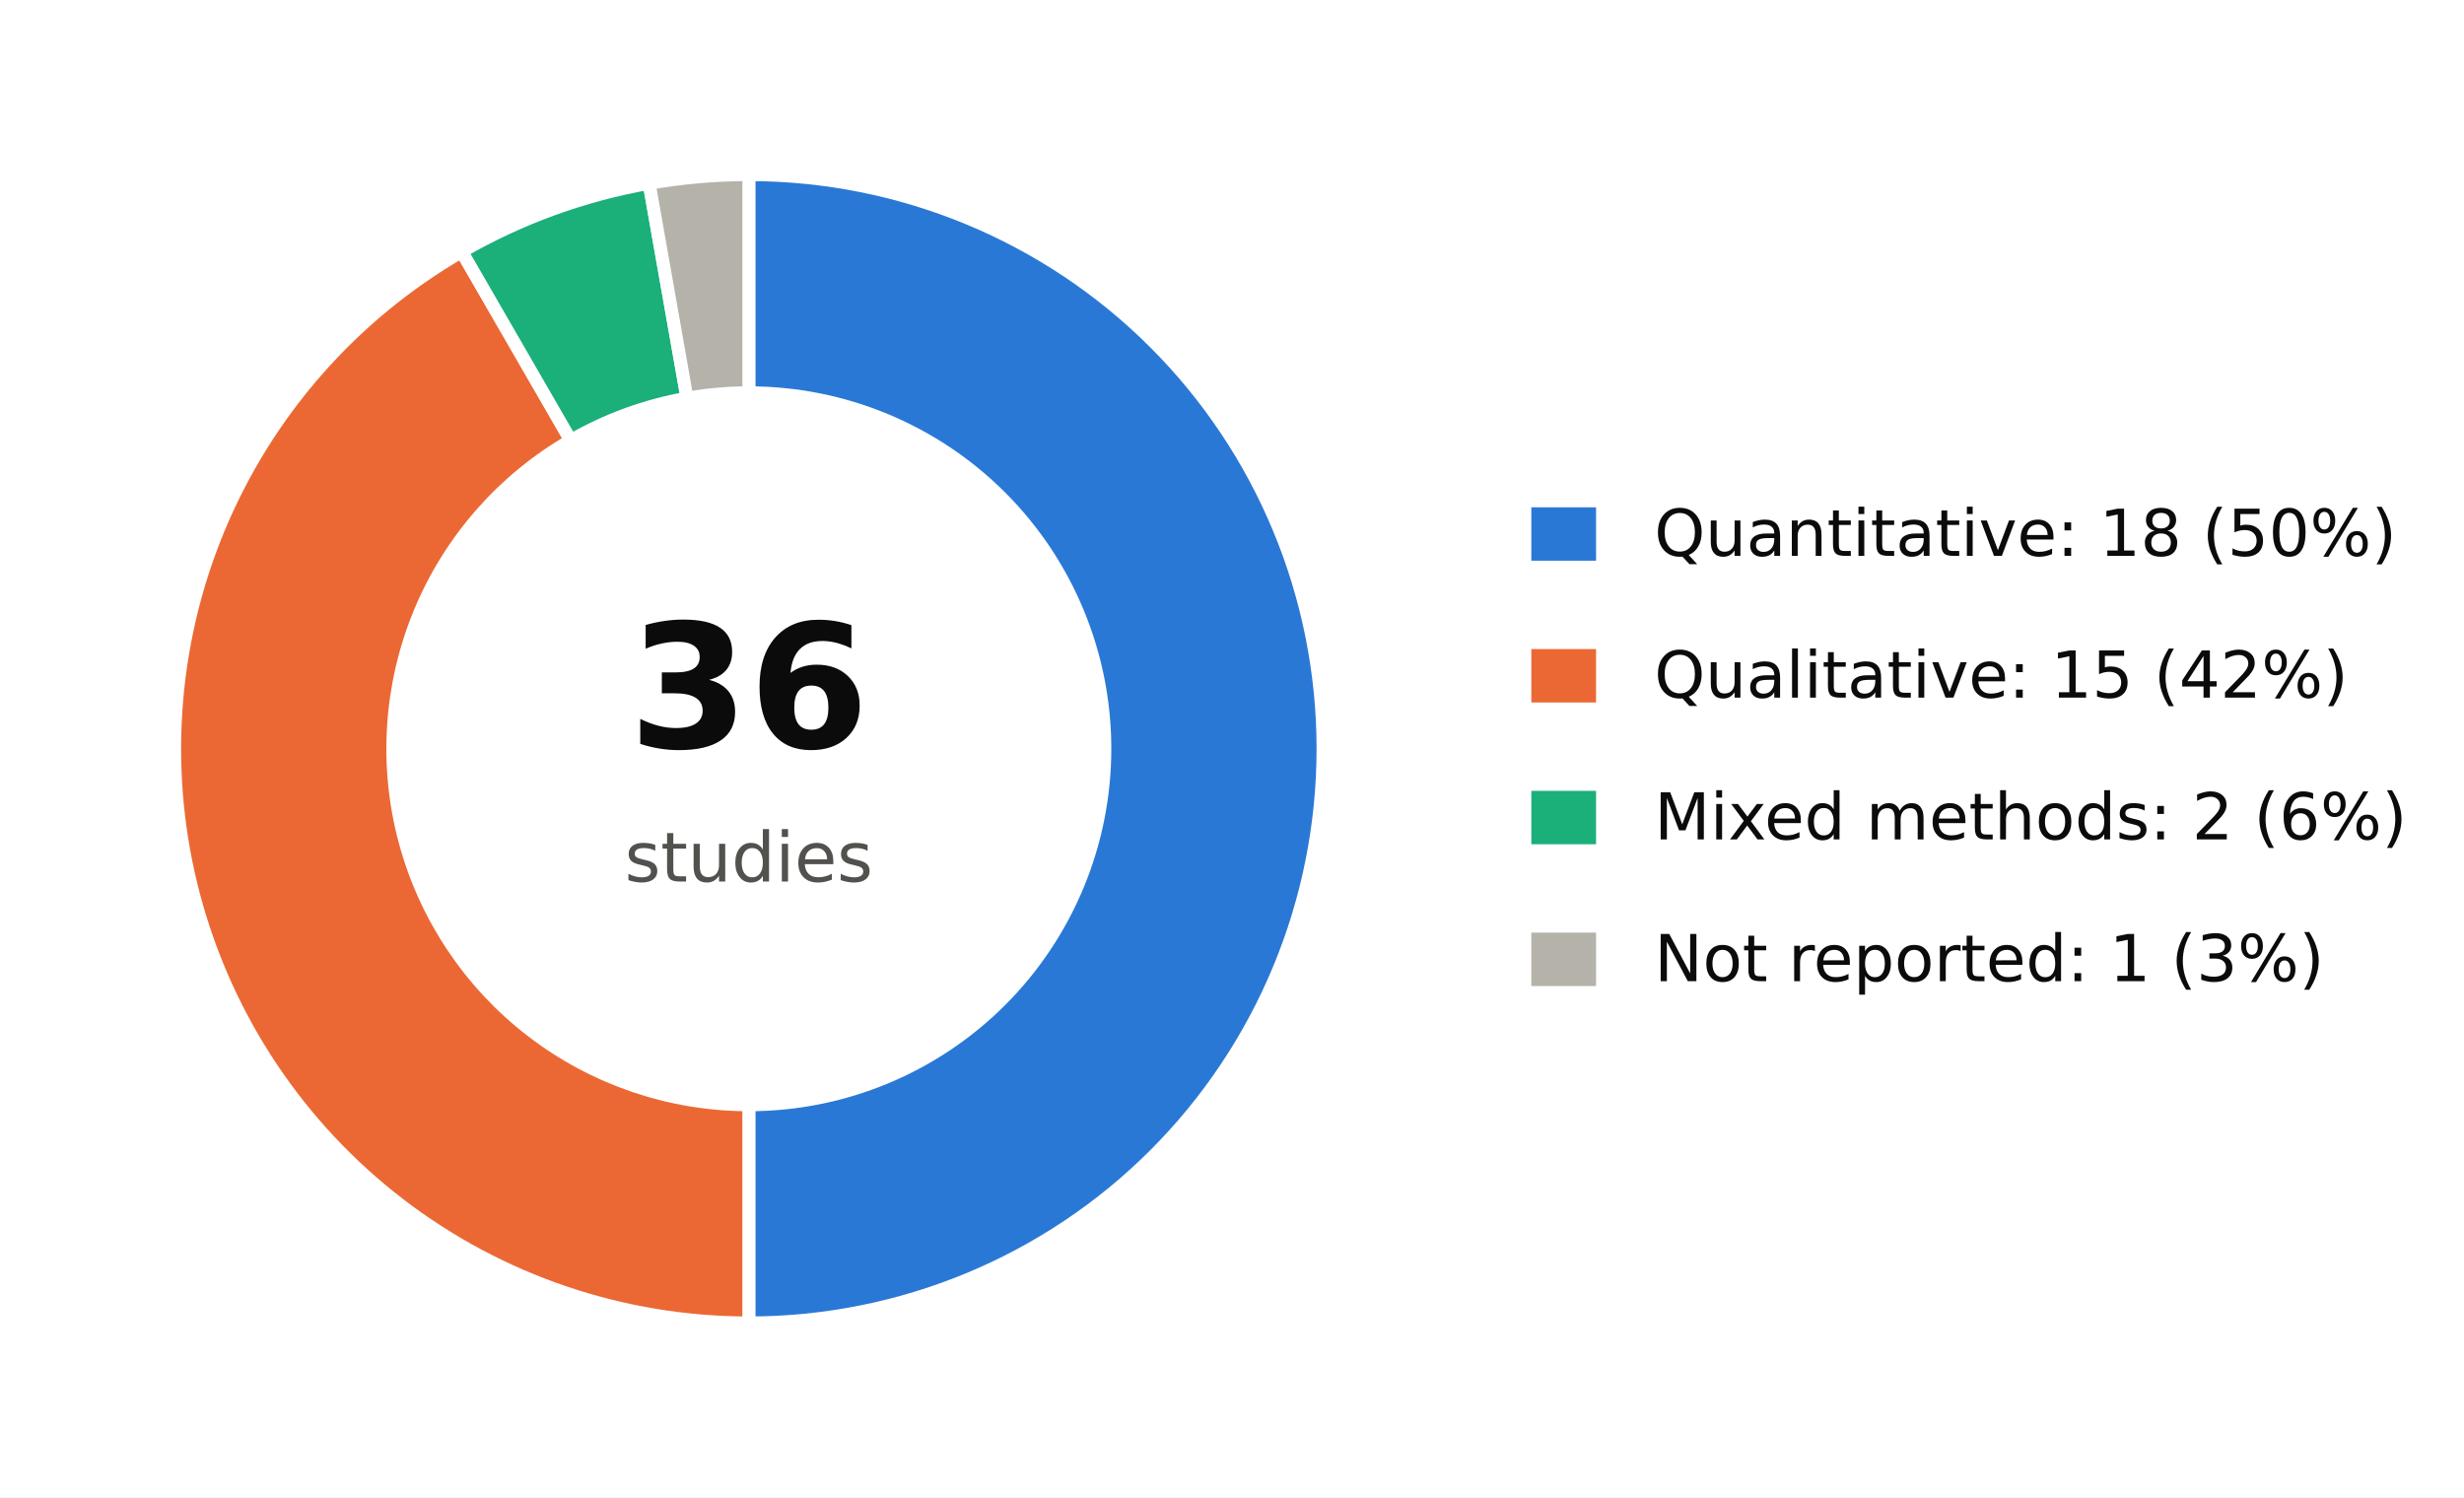
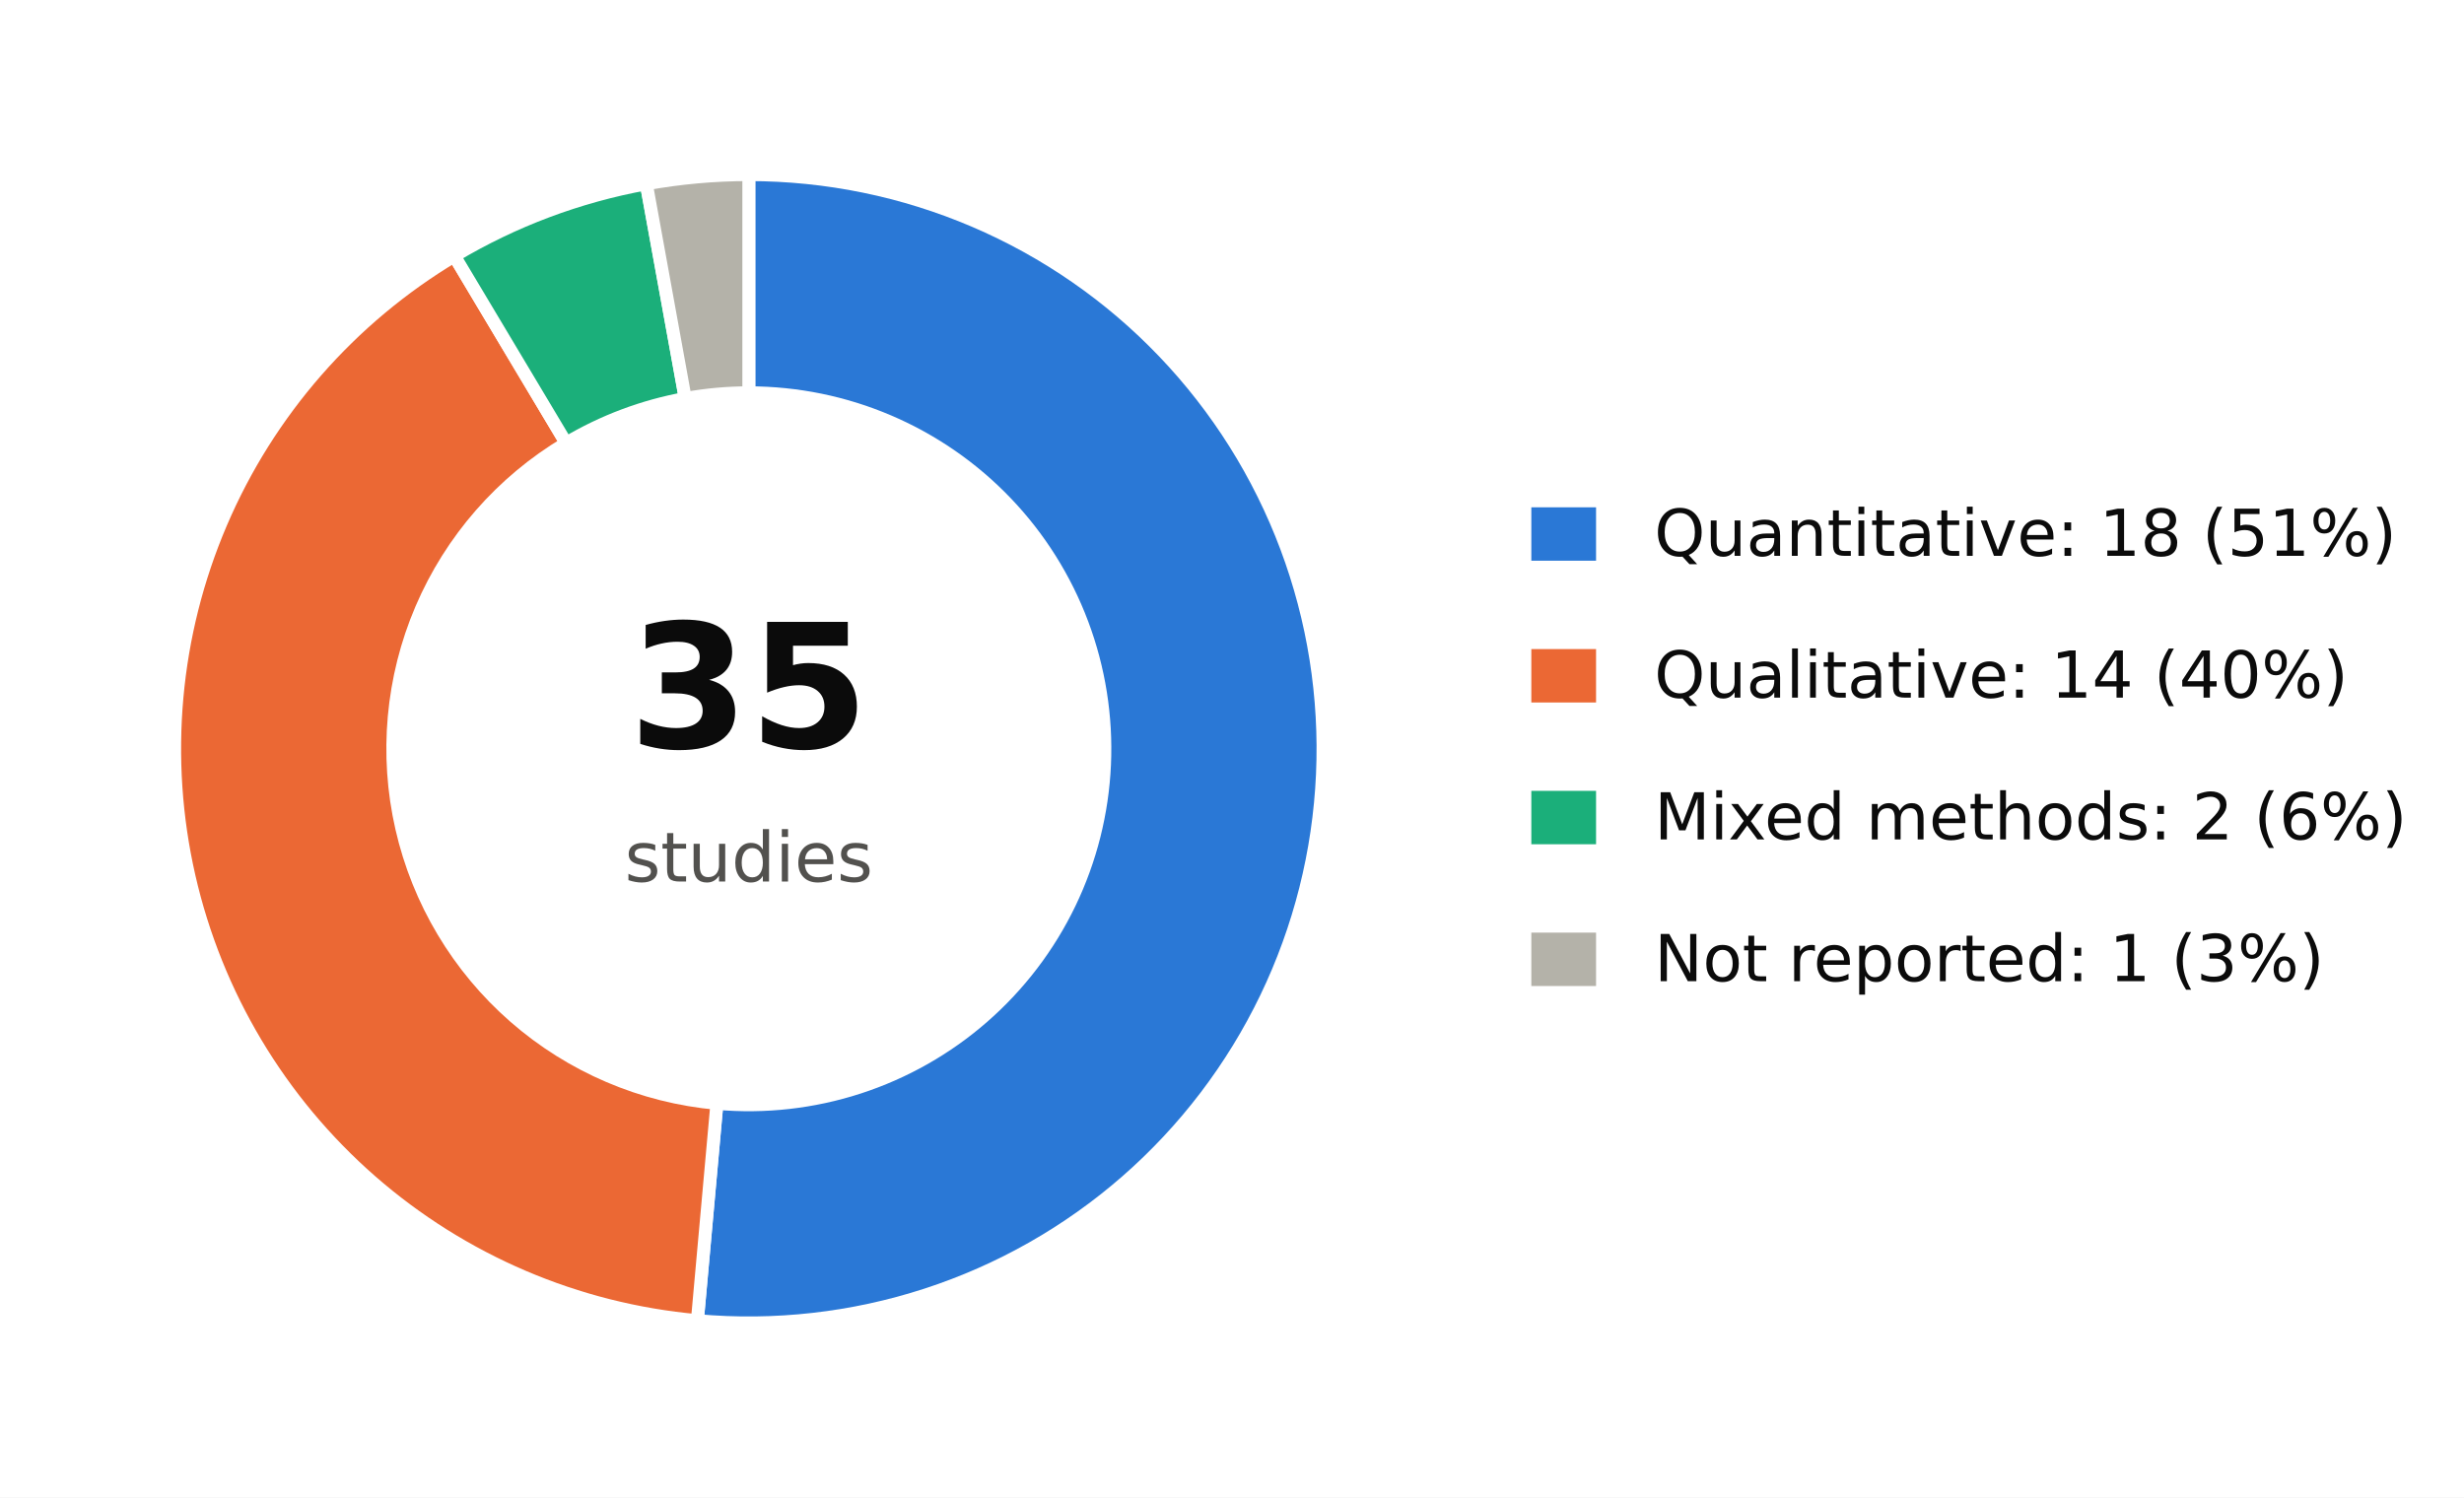
<svg xmlns="http://www.w3.org/2000/svg" xmlns:xlink="http://www.w3.org/1999/xlink" width="570.96pt" height="347.04pt" viewBox="0 0 570.96 347.04" version="1.1">
  <defs>
    <style type="text/css">*{stroke-linejoin: round; stroke-linecap: butt}</style>
  </defs>
  <g id="figure_1">
    <g id="patch_1">
      <path d="M 0 347.04  L 570.96 347.04  L 570.96 -0  L 0 -0  z " style="fill: #ffffff" />
    </g>
    <g id="axes_1">
      <g id="patch_2">
-         <path d="M 173.52 306.576  C 208.795 306.576 242.662 292.548 267.605 267.605  C 292.548 242.662 306.576 208.795 306.576 173.52  C 306.576 138.245 292.548 104.378 267.605 79.435  C 242.662 54.492 208.795 40.464 173.52 40.464  L 173.52 91.025  C 195.391 91.025 216.388 99.723 231.853 115.187  C 247.317 130.652 256.015 151.649 256.015 173.52  C 256.015 195.391 247.317 216.388 231.853 231.853  C 216.388 247.317 195.391 256.015 173.52 256.015  z " style="fill: #2a78d6; stroke: #ffffff; stroke-width: 3; stroke-linejoin: miter" />
+         <path d="M 161.593 306.04  C 179.496 307.652 197.541 305.618 214.637 300.064  C 231.732 294.509 247.526 285.547 261.063 273.721  C 274.599 261.894 285.6 247.446 293.399 231.251  C 301.198 215.056 305.636 197.447 306.442 179.49  C 307.248 161.532 304.408 143.597 298.092 126.767  C 291.776 109.938 282.114 94.562 269.692 81.57  C 257.27 68.578 242.343 58.236 225.814 51.171  C 209.286 44.107 191.495 40.464 173.52 40.464  L 173.52 91.025  C 184.665 91.025 195.695 93.284 205.942 97.664  C 216.19 102.044 225.445 108.456 233.147 116.511  C 240.848 124.566 246.838 134.099 250.754 144.533  C 254.67 154.967 256.432 166.088 255.932 177.221  C 255.432 188.355 252.681 199.272 247.845 209.313  C 243.01 219.354 236.189 228.312 227.796 235.644  C 219.404 242.977 209.611 248.533 199.012 251.977  C 188.413 255.421 177.225 256.682 166.125 255.683  z " style="fill: #2a78d6; stroke: #ffffff; stroke-width: 3; stroke-linejoin: miter" />
      </g>
      <g id="patch_3">
-         <path d="M 106.992 58.29  C 81.631 72.933 61.799 95.546 50.592 122.602  C 39.385 149.657 37.418 179.67 44.998 207.957  C 52.577 236.244 69.287 261.253 92.521 279.08  C 115.754 296.908 144.235 306.576 173.52 306.576  L 173.52 256.015  C 155.363 256.015 137.705 250.02 123.3 238.967  C 108.896 227.914 98.535 212.409 93.836 194.871  C 89.137 177.333 90.357 158.725 97.305 141.951  C 104.253 125.176 116.549 111.156 132.273 102.077  z " style="fill: #eb6834; stroke: #ffffff; stroke-width: 3; stroke-linejoin: miter" />
+         <path d="M 105.276 59.298  C 81.158 73.708 62.213 95.392 51.171 121.226  C 40.13 147.059 37.548 175.738 43.8 203.128  C 50.052 230.518 64.82 255.236 85.977 273.721  C 107.134 292.205 133.612 303.522 161.593 306.04  L 166.125 255.683  C 148.777 254.121 132.361 247.105 119.244 235.644  C 106.126 224.184 96.97 208.859 93.094 191.877  C 89.218 174.895 90.818 157.114 97.664 141.098  C 104.51 125.081 116.256 111.636 131.209 102.703  z " style="fill: #eb6834; stroke: #ffffff; stroke-width: 3; stroke-linejoin: miter" />
      </g>
      <g id="patch_4">
-         <path d="M 150.415 42.485  C 142.787 43.83 135.291 45.839 128.012 48.488  C 120.734 51.137 113.7 54.417 106.992 58.29  L 132.273 102.077  C 136.432 99.676 140.792 97.643 145.305 96  C 149.818 94.358 154.466 93.112 159.195 92.279  z " style="fill: #1baf7a; stroke: #ffffff; stroke-width: 3; stroke-linejoin: miter" />
+         <path d="M 149.762 42.602  C 141.923 44.025 134.227 46.149 126.767 48.948  C 119.308 51.748 112.115 55.212 105.276 59.298  L 131.209 102.703  C 135.449 100.169 139.909 98.021 144.533 96.286  C 149.158 94.55 153.93 93.233 158.79 92.351  z " style="fill: #1baf7a; stroke: #ffffff; stroke-width: 3; stroke-linejoin: miter" />
      </g>
      <g id="patch_5">
-         <path d="M 173.52 40.464  C 169.649 40.464 165.78 40.633 161.923 40.97  C 158.067 41.308 154.227 41.813 150.415 42.485  L 159.195 92.279  C 161.559 91.862 163.939 91.548 166.33 91.339  C 168.721 91.13 171.12 91.025 173.52 91.025  z " style="fill: #b4b2a9; stroke: #ffffff; stroke-width: 3; stroke-linejoin: miter" />
+         <path d="M 173.52 40.464  C 169.538 40.464 165.559 40.643 161.593 41  C 157.627 41.357 153.68 41.891 149.762 42.602  L 158.79 92.351  C 161.219 91.91 163.667 91.579 166.125 91.357  C 168.584 91.136 171.051 91.025 173.52 91.025  z " style="fill: #b4b2a9; stroke: #ffffff; stroke-width: 3; stroke-linejoin: miter" />
      </g>
      <g id="matplotlib.axis_1" />
      <g id="matplotlib.axis_2" />
      <g id="text_1">
        <g style="fill: #0b0b0b" transform="translate(145.6887 173.2661) scale(0.4 -0.4)">
          <defs>
            <path id="DejaVuSans-Bold-16" d="M 2981 2516  Q 3453 2394 3698 2092  Q 3944 1791 3944 1325  Q 3944 631 3412 270  Q 2881 -91 1863 -91  Q 1503 -91 1142 -33  Q 781 25 428 141  L 428 1069  Q 766 900 1098 814  Q 1431 728 1753 728  Q 2231 728 2486 893  Q 2741 1059 2741 1369  Q 2741 1688 2480 1852  Q 2219 2016 1709 2016  L 1228 2016  L 1228 2791  L 1734 2791  Q 2188 2791 2409 2933  Q 2631 3075 2631 3366  Q 2631 3634 2415 3781  Q 2200 3928 1806 3928  Q 1516 3928 1219 3862  Q 922 3797 628 3669  L 628 4550  Q 984 4650 1334 4700  Q 1684 4750 2022 4750  Q 2931 4750 3382 4451  Q 3834 4153 3834 3553  Q 3834 3144 3618 2883  Q 3403 2622 2981 2516  z " transform="scale(0.015625)" />
-             <path id="DejaVuSans-Bold-19" d="M 2316 2303  Q 2000 2303 1842 2098  Q 1684 1894 1684 1484  Q 1684 1075 1842 870  Q 2000 666 2316 666  Q 2634 666 2792 870  Q 2950 1075 2950 1484  Q 2950 1894 2792 2098  Q 2634 2303 2316 2303  z M 3803 4544  L 3803 3681  Q 3506 3822 3243 3889  Q 2981 3956 2731 3956  Q 2194 3956 1894 3657  Q 1594 3359 1544 2772  Q 1750 2925 1990 3001  Q 2231 3078 2516 3078  Q 3231 3078 3670 2659  Q 4109 2241 4109 1563  Q 4109 813 3618 361  Q 3128 -91 2303 -91  Q 1394 -91 895 523  Q 397 1138 397 2266  Q 397 3422 980 4083  Q 1563 4744 2578 4744  Q 2900 4744 3203 4694  Q 3506 4644 3803 4544  z " transform="scale(0.015625)" />
+             <path id="DejaVuSans-Bold-18" d="M 678 4666  L 3669 4666  L 3669 3781  L 1638 3781  L 1638 3059  Q 1775 3097 1914 3117  Q 2053 3138 2203 3138  Q 3056 3138 3531 2711  Q 4006 2284 4006 1522  Q 4006 766 3489 337  Q 2972 -91 2053 -91  Q 1656 -91 1267 -14  Q 878 63 494 219  L 494 1166  Q 875 947 1217 837  Q 1559 728 1863 728  Q 2300 728 2551 942  Q 2803 1156 2803 1522  Q 2803 1891 2551 2103  Q 2300 2316 1863 2316  Q 1603 2316 1309 2248  Q 1016 2181 678 2041  L 678 4666  z " transform="scale(0.015625)" />
          </defs>
          <use xlink:href="#DejaVuSans-Bold-16" />
-           <use xlink:href="#DejaVuSans-Bold-19" transform="translate(69.57812 0)" />
+           <use xlink:href="#DejaVuSans-Bold-18" transform="translate(69.57812 0)" />
        </g>
      </g>
      <g id="text_2">
        <g style="fill: #52514e" transform="translate(144.755 204.2881) scale(0.16 -0.16)">
          <defs>
            <path id="DejaVuSans-56" d="M 2834 3397  L 2834 2853  Q 2591 2978 2328 3040  Q 2066 3103 1784 3103  Q 1356 3103 1142 2972  Q 928 2841 928 2578  Q 928 2378 1081 2264  Q 1234 2150 1697 2047  L 1894 2003  Q 2506 1872 2764 1633  Q 3022 1394 3022 966  Q 3022 478 2636 193  Q 2250 -91 1575 -91  Q 1294 -91 989 -36  Q 684 19 347 128  L 347 722  Q 666 556 975 473  Q 1284 391 1588 391  Q 1994 391 2212 530  Q 2431 669 2431 922  Q 2431 1156 2273 1281  Q 2116 1406 1581 1522  L 1381 1569  Q 847 1681 609 1914  Q 372 2147 372 2553  Q 372 3047 722 3315  Q 1072 3584 1716 3584  Q 2034 3584 2315 3537  Q 2597 3491 2834 3397  z " transform="scale(0.015625)" />
            <path id="DejaVuSans-57" d="M 1172 4494  L 1172 3500  L 2356 3500  L 2356 3053  L 1172 3053  L 1172 1153  Q 1172 725 1289 603  Q 1406 481 1766 481  L 2356 481  L 2356 0  L 1766 0  Q 1100 0 847 248  Q 594 497 594 1153  L 594 3053  L 172 3053  L 172 3500  L 594 3500  L 594 4494  L 1172 4494  z " transform="scale(0.015625)" />
            <path id="DejaVuSans-58" d="M 544 1381  L 544 3500  L 1119 3500  L 1119 1403  Q 1119 906 1312 657  Q 1506 409 1894 409  Q 2359 409 2629 706  Q 2900 1003 2900 1516  L 2900 3500  L 3475 3500  L 3475 0  L 2900 0  L 2900 538  Q 2691 219 2414 64  Q 2138 -91 1772 -91  Q 1169 -91 856 284  Q 544 659 544 1381  z M 1991 3584  L 1991 3584  z " transform="scale(0.015625)" />
            <path id="DejaVuSans-47" d="M 2906 2969  L 2906 4863  L 3481 4863  L 3481 0  L 2906 0  L 2906 525  Q 2725 213 2448 61  Q 2172 -91 1784 -91  Q 1150 -91 751 415  Q 353 922 353 1747  Q 353 2572 751 3078  Q 1150 3584 1784 3584  Q 2172 3584 2448 3432  Q 2725 3281 2906 2969  z M 947 1747  Q 947 1113 1208 752  Q 1469 391 1925 391  Q 2381 391 2643 752  Q 2906 1113 2906 1747  Q 2906 2381 2643 2742  Q 2381 3103 1925 3103  Q 1469 3103 1208 2742  Q 947 2381 947 1747  z " transform="scale(0.015625)" />
            <path id="DejaVuSans-4c" d="M 603 3500  L 1178 3500  L 1178 0  L 603 0  L 603 3500  z M 603 4863  L 1178 4863  L 1178 4134  L 603 4134  L 603 4863  z " transform="scale(0.015625)" />
            <path id="DejaVuSans-48" d="M 3597 1894  L 3597 1613  L 953 1613  Q 991 1019 1311 708  Q 1631 397 2203 397  Q 2534 397 2845 478  Q 3156 559 3463 722  L 3463 178  Q 3153 47 2828 -22  Q 2503 -91 2169 -91  Q 1331 -91 842 396  Q 353 884 353 1716  Q 353 2575 817 3079  Q 1281 3584 2069 3584  Q 2775 3584 3186 3129  Q 3597 2675 3597 1894  z M 3022 2063  Q 3016 2534 2758 2815  Q 2500 3097 2075 3097  Q 1594 3097 1305 2825  Q 1016 2553 972 2059  L 3022 2063  z " transform="scale(0.015625)" />
          </defs>
          <use xlink:href="#DejaVuSans-56" />
          <use xlink:href="#DejaVuSans-57" transform="translate(52.09375 0)" />
          <use xlink:href="#DejaVuSans-58" transform="translate(91.29688 0)" />
          <use xlink:href="#DejaVuSans-47" transform="translate(154.6719 0)" />
          <use xlink:href="#DejaVuSans-4c" transform="translate(218.1562 0)" />
          <use xlink:href="#DejaVuSans-48" transform="translate(245.9375 0)" />
          <use xlink:href="#DejaVuSans-56" transform="translate(307.4688 0)" />
        </g>
      </g>
      <g id="legend_1">
        <g id="patch_6">
          <path d="M 353.34 131.438  L 371.34 131.438  L 371.34 116.063  L 353.34 116.063  z " style="fill: #2a78d6; stroke: #ffffff; stroke-width: 3; stroke-linejoin: miter" />
        </g>
        <g id="text_3">
          <g style="fill: #0b0b0b" transform="translate(383.34 128.813) scale(0.15 -0.15)">
            <defs>
              <path id="DejaVuSans-34" d="M 2522 4238  Q 1834 4238 1429 3725  Q 1025 3213 1025 2328  Q 1025 1447 1429 934  Q 1834 422 2522 422  Q 3209 422 3611 934  Q 4013 1447 4013 2328  Q 4013 3213 3611 3725  Q 3209 4238 2522 4238  z M 3406 84  L 4238 -825  L 3475 -825  L 2784 -78  Q 2681 -84 2626 -87  Q 2572 -91 2522 -91  Q 1538 -91 948 567  Q 359 1225 359 2328  Q 359 3434 948 4092  Q 1538 4750 2522 4750  Q 3503 4750 4090 4092  Q 4678 3434 4678 2328  Q 4678 1516 4351 937  Q 4025 359 3406 84  z " transform="scale(0.015625)" />
              <path id="DejaVuSans-44" d="M 2194 1759  Q 1497 1759 1228 1600  Q 959 1441 959 1056  Q 959 750 1161 570  Q 1363 391 1709 391  Q 2188 391 2477 730  Q 2766 1069 2766 1631  L 2766 1759  L 2194 1759  z M 3341 1997  L 3341 0  L 2766 0  L 2766 531  Q 2569 213 2275 61  Q 1981 -91 1556 -91  Q 1019 -91 701 211  Q 384 513 384 1019  Q 384 1609 779 1909  Q 1175 2209 1959 2209  L 2766 2209  L 2766 2266  Q 2766 2663 2505 2880  Q 2244 3097 1772 3097  Q 1472 3097 1187 3025  Q 903 2953 641 2809  L 641 3341  Q 956 3463 1253 3523  Q 1550 3584 1831 3584  Q 2591 3584 2966 3190  Q 3341 2797 3341 1997  z " transform="scale(0.015625)" />
              <path id="DejaVuSans-51" d="M 3513 2113  L 3513 0  L 2938 0  L 2938 2094  Q 2938 2591 2744 2837  Q 2550 3084 2163 3084  Q 1697 3084 1428 2787  Q 1159 2491 1159 1978  L 1159 0  L 581 0  L 581 3500  L 1159 3500  L 1159 2956  Q 1366 3272 1645 3428  Q 1925 3584 2291 3584  Q 2894 3584 3203 3211  Q 3513 2838 3513 2113  z " transform="scale(0.015625)" />
              <path id="DejaVuSans-59" d="M 191 3500  L 800 3500  L 1894 563  L 2988 3500  L 3597 3500  L 2284 0  L 1503 0  L 191 3500  z " transform="scale(0.015625)" />
              <path id="DejaVuSans-1d" d="M 750 794  L 1409 794  L 1409 0  L 750 0  L 750 794  z M 750 3309  L 1409 3309  L 1409 2516  L 750 2516  L 750 3309  z " transform="scale(0.015625)" />
              <path id="DejaVuSans-3" transform="scale(0.015625)" />
              <path id="DejaVuSans-14" d="M 794 531  L 1825 531  L 1825 4091  L 703 3866  L 703 4441  L 1819 4666  L 2450 4666  L 2450 531  L 3481 531  L 3481 0  L 794 0  L 794 531  z " transform="scale(0.015625)" />
              <path id="DejaVuSans-1b" d="M 2034 2216  Q 1584 2216 1326 1975  Q 1069 1734 1069 1313  Q 1069 891 1326 650  Q 1584 409 2034 409  Q 2484 409 2743 651  Q 3003 894 3003 1313  Q 3003 1734 2745 1975  Q 2488 2216 2034 2216  z M 1403 2484  Q 997 2584 770 2862  Q 544 3141 544 3541  Q 544 4100 942 4425  Q 1341 4750 2034 4750  Q 2731 4750 3128 4425  Q 3525 4100 3525 3541  Q 3525 3141 3298 2862  Q 3072 2584 2669 2484  Q 3125 2378 3379 2068  Q 3634 1759 3634 1313  Q 3634 634 3220 271  Q 2806 -91 2034 -91  Q 1263 -91 848 271  Q 434 634 434 1313  Q 434 1759 690 2068  Q 947 2378 1403 2484  z M 1172 3481  Q 1172 3119 1398 2916  Q 1625 2713 2034 2713  Q 2441 2713 2670 2916  Q 2900 3119 2900 3481  Q 2900 3844 2670 4047  Q 2441 4250 2034 4250  Q 1625 4250 1398 4047  Q 1172 3844 1172 3481  z " transform="scale(0.015625)" />
              <path id="DejaVuSans-b" d="M 1984 4856  Q 1566 4138 1362 3434  Q 1159 2731 1159 2009  Q 1159 1288 1364 580  Q 1569 -128 1984 -844  L 1484 -844  Q 1016 -109 783 600  Q 550 1309 550 2009  Q 550 2706 781 3412  Q 1013 4119 1484 4856  L 1984 4856  z " transform="scale(0.015625)" />
              <path id="DejaVuSans-18" d="M 691 4666  L 3169 4666  L 3169 4134  L 1269 4134  L 1269 2991  Q 1406 3038 1543 3061  Q 1681 3084 1819 3084  Q 2600 3084 3056 2656  Q 3513 2228 3513 1497  Q 3513 744 3044 326  Q 2575 -91 1722 -91  Q 1428 -91 1123 -41  Q 819 9 494 109  L 494 744  Q 775 591 1075 516  Q 1375 441 1709 441  Q 2250 441 2565 725  Q 2881 1009 2881 1497  Q 2881 1984 2565 2268  Q 2250 2553 1709 2553  Q 1456 2553 1204 2497  Q 953 2441 691 2322  L 691 4666  z " transform="scale(0.015625)" />
-               <path id="DejaVuSans-13" d="M 2034 4250  Q 1547 4250 1301 3770  Q 1056 3291 1056 2328  Q 1056 1369 1301 889  Q 1547 409 2034 409  Q 2525 409 2770 889  Q 3016 1369 3016 2328  Q 3016 3291 2770 3770  Q 2525 4250 2034 4250  z M 2034 4750  Q 2819 4750 3233 4129  Q 3647 3509 3647 2328  Q 3647 1150 3233 529  Q 2819 -91 2034 -91  Q 1250 -91 836 529  Q 422 1150 422 2328  Q 422 3509 836 4129  Q 1250 4750 2034 4750  z " transform="scale(0.015625)" />
              <path id="DejaVuSans-8" d="M 4653 2053  Q 4381 2053 4226 1822  Q 4072 1591 4072 1178  Q 4072 772 4226 539  Q 4381 306 4653 306  Q 4919 306 5073 539  Q 5228 772 5228 1178  Q 5228 1588 5073 1820  Q 4919 2053 4653 2053  z M 4653 2450  Q 5147 2450 5437 2106  Q 5728 1763 5728 1178  Q 5728 594 5436 251  Q 5144 -91 4653 -91  Q 4153 -91 3862 251  Q 3572 594 3572 1178  Q 3572 1766 3864 2108  Q 4156 2450 4653 2450  z M 1428 4353  Q 1159 4353 1004 4120  Q 850 3888 850 3481  Q 850 3069 1003 2837  Q 1156 2606 1428 2606  Q 1700 2606 1854 2837  Q 2009 3069 2009 3481  Q 2009 3884 1853 4118  Q 1697 4353 1428 4353  z M 4250 4750  L 4750 4750  L 1831 -91  L 1331 -91  L 4250 4750  z M 1428 4750  Q 1922 4750 2215 4408  Q 2509 4066 2509 3481  Q 2509 2891 2217 2550  Q 1925 2209 1428 2209  Q 931 2209 642 2551  Q 353 2894 353 3481  Q 353 4063 643 4406  Q 934 4750 1428 4750  z " transform="scale(0.015625)" />
              <path id="DejaVuSans-c" d="M 513 4856  L 1013 4856  Q 1481 4119 1714 3412  Q 1947 2706 1947 2009  Q 1947 1309 1714 600  Q 1481 -109 1013 -844  L 513 -844  Q 928 -128 1133 580  Q 1338 1288 1338 2009  Q 1338 2731 1133 3434  Q 928 4138 513 4856  z " transform="scale(0.015625)" />
            </defs>
            <use xlink:href="#DejaVuSans-34" />
            <use xlink:href="#DejaVuSans-58" transform="translate(78.71875 0)" />
            <use xlink:href="#DejaVuSans-44" transform="translate(142.0938 0)" />
            <use xlink:href="#DejaVuSans-51" transform="translate(203.375 0)" />
            <use xlink:href="#DejaVuSans-57" transform="translate(266.75 0)" />
            <use xlink:href="#DejaVuSans-4c" transform="translate(305.9531 0)" />
            <use xlink:href="#DejaVuSans-57" transform="translate(333.7344 0)" />
            <use xlink:href="#DejaVuSans-44" transform="translate(372.9375 0)" />
            <use xlink:href="#DejaVuSans-57" transform="translate(434.2188 0)" />
            <use xlink:href="#DejaVuSans-4c" transform="translate(473.4219 0)" />
            <use xlink:href="#DejaVuSans-59" transform="translate(501.2031 0)" />
            <use xlink:href="#DejaVuSans-48" transform="translate(560.3906 0)" />
            <use xlink:href="#DejaVuSans-1d" transform="translate(621.9219 0)" />
            <use xlink:href="#DejaVuSans-3" transform="translate(655.6094 0)" />
            <use xlink:href="#DejaVuSans-14" transform="translate(687.3906 0)" />
            <use xlink:href="#DejaVuSans-1b" transform="translate(751.0156 0)" />
            <use xlink:href="#DejaVuSans-3" transform="translate(814.6406 0)" />
            <use xlink:href="#DejaVuSans-b" transform="translate(846.4219 0)" />
            <use xlink:href="#DejaVuSans-18" transform="translate(885.4375 0)" />
-             <use xlink:href="#DejaVuSans-13" transform="translate(949.0625 0)" />
+             <use xlink:href="#DejaVuSans-14" transform="translate(949.0625 0)" />
            <use xlink:href="#DejaVuSans-8" transform="translate(1012.688 0)" />
            <use xlink:href="#DejaVuSans-c" transform="translate(1107.703 0)" />
          </g>
        </g>
        <g id="patch_7">
          <path d="M 353.34 164.291  L 371.34 164.291  L 371.34 148.916  L 353.34 148.916  z " style="fill: #eb6834; stroke: #ffffff; stroke-width: 3; stroke-linejoin: miter" />
        </g>
        <g id="text_4">
          <g style="fill: #0b0b0b" transform="translate(383.34 161.6665) scale(0.15 -0.15)">
            <defs>
              <path id="DejaVuSans-4f" d="M 603 4863  L 1178 4863  L 1178 0  L 603 0  L 603 4863  z " transform="scale(0.015625)" />
              <path id="DejaVuSans-17" d="M 2419 4116  L 825 1625  L 2419 1625  L 2419 4116  z M 2253 4666  L 3047 4666  L 3047 1625  L 3713 1625  L 3713 1100  L 3047 1100  L 3047 0  L 2419 0  L 2419 1100  L 313 1100  L 313 1709  L 2253 4666  z " transform="scale(0.015625)" />
-               <path id="DejaVuSans-15" d="M 1228 531  L 3431 531  L 3431 0  L 469 0  L 469 531  Q 828 903 1448 1529  Q 2069 2156 2228 2338  Q 2531 2678 2651 2914  Q 2772 3150 2772 3378  Q 2772 3750 2511 3984  Q 2250 4219 1831 4219  Q 1534 4219 1204 4116  Q 875 4013 500 3803  L 500 4441  Q 881 4594 1212 4672  Q 1544 4750 1819 4750  Q 2544 4750 2975 4387  Q 3406 4025 3406 3419  Q 3406 3131 3298 2873  Q 3191 2616 2906 2266  Q 2828 2175 2409 1742  Q 1991 1309 1228 531  z " transform="scale(0.015625)" />
+               <path id="DejaVuSans-13" d="M 2034 4250  Q 1547 4250 1301 3770  Q 1056 3291 1056 2328  Q 1056 1369 1301 889  Q 1547 409 2034 409  Q 2525 409 2770 889  Q 3016 1369 3016 2328  Q 3016 3291 2770 3770  Q 2525 4250 2034 4250  z M 2034 4750  Q 2819 4750 3233 4129  Q 3647 3509 3647 2328  Q 3647 1150 3233 529  Q 2819 -91 2034 -91  Q 1250 -91 836 529  Q 422 1150 422 2328  Q 422 3509 836 4129  Q 1250 4750 2034 4750  z " transform="scale(0.015625)" />
            </defs>
            <use xlink:href="#DejaVuSans-34" />
            <use xlink:href="#DejaVuSans-58" transform="translate(78.71875 0)" />
            <use xlink:href="#DejaVuSans-44" transform="translate(142.0938 0)" />
            <use xlink:href="#DejaVuSans-4f" transform="translate(203.375 0)" />
            <use xlink:href="#DejaVuSans-4c" transform="translate(231.1562 0)" />
            <use xlink:href="#DejaVuSans-57" transform="translate(258.9375 0)" />
            <use xlink:href="#DejaVuSans-44" transform="translate(298.1406 0)" />
            <use xlink:href="#DejaVuSans-57" transform="translate(359.4219 0)" />
            <use xlink:href="#DejaVuSans-4c" transform="translate(398.625 0)" />
            <use xlink:href="#DejaVuSans-59" transform="translate(426.4062 0)" />
            <use xlink:href="#DejaVuSans-48" transform="translate(485.5938 0)" />
            <use xlink:href="#DejaVuSans-1d" transform="translate(547.125 0)" />
            <use xlink:href="#DejaVuSans-3" transform="translate(580.8125 0)" />
            <use xlink:href="#DejaVuSans-14" transform="translate(612.5938 0)" />
-             <use xlink:href="#DejaVuSans-18" transform="translate(676.2188 0)" />
+             <use xlink:href="#DejaVuSans-17" transform="translate(676.2188 0)" />
            <use xlink:href="#DejaVuSans-3" transform="translate(739.8438 0)" />
            <use xlink:href="#DejaVuSans-b" transform="translate(771.625 0)" />
            <use xlink:href="#DejaVuSans-17" transform="translate(810.6406 0)" />
-             <use xlink:href="#DejaVuSans-15" transform="translate(874.2656 0)" />
+             <use xlink:href="#DejaVuSans-13" transform="translate(874.2656 0)" />
            <use xlink:href="#DejaVuSans-8" transform="translate(937.8906 0)" />
            <use xlink:href="#DejaVuSans-c" transform="translate(1032.906 0)" />
          </g>
        </g>
        <g id="patch_8">
          <path d="M 353.34 197.145  L 371.34 197.145  L 371.34 181.77  L 353.34 181.77  z " style="fill: #1baf7a; stroke: #ffffff; stroke-width: 3; stroke-linejoin: miter" />
        </g>
        <g id="text_5">
          <g style="fill: #0b0b0b" transform="translate(383.34 194.52) scale(0.15 -0.15)">
            <defs>
              <path id="DejaVuSans-30" d="M 628 4666  L 1569 4666  L 2759 1491  L 3956 4666  L 4897 4666  L 4897 0  L 4281 0  L 4281 4097  L 3078 897  L 2444 897  L 1241 4097  L 1241 0  L 628 0  L 628 4666  z " transform="scale(0.015625)" />
              <path id="DejaVuSans-5b" d="M 3513 3500  L 2247 1797  L 3578 0  L 2900 0  L 1881 1375  L 863 0  L 184 0  L 1544 1831  L 300 3500  L 978 3500  L 1906 2253  L 2834 3500  L 3513 3500  z " transform="scale(0.015625)" />
              <path id="DejaVuSans-50" d="M 3328 2828  Q 3544 3216 3844 3400  Q 4144 3584 4550 3584  Q 5097 3584 5394 3201  Q 5691 2819 5691 2113  L 5691 0  L 5113 0  L 5113 2094  Q 5113 2597 4934 2840  Q 4756 3084 4391 3084  Q 3944 3084 3684 2787  Q 3425 2491 3425 1978  L 3425 0  L 2847 0  L 2847 2094  Q 2847 2600 2669 2842  Q 2491 3084 2119 3084  Q 1678 3084 1418 2786  Q 1159 2488 1159 1978  L 1159 0  L 581 0  L 581 3500  L 1159 3500  L 1159 2956  Q 1356 3278 1631 3431  Q 1906 3584 2284 3584  Q 2666 3584 2933 3390  Q 3200 3197 3328 2828  z " transform="scale(0.015625)" />
              <path id="DejaVuSans-4b" d="M 3513 2113  L 3513 0  L 2938 0  L 2938 2094  Q 2938 2591 2744 2837  Q 2550 3084 2163 3084  Q 1697 3084 1428 2787  Q 1159 2491 1159 1978  L 1159 0  L 581 0  L 581 4863  L 1159 4863  L 1159 2956  Q 1366 3272 1645 3428  Q 1925 3584 2291 3584  Q 2894 3584 3203 3211  Q 3513 2838 3513 2113  z " transform="scale(0.015625)" />
              <path id="DejaVuSans-52" d="M 1959 3097  Q 1497 3097 1228 2736  Q 959 2375 959 1747  Q 959 1119 1226 758  Q 1494 397 1959 397  Q 2419 397 2687 759  Q 2956 1122 2956 1747  Q 2956 2369 2687 2733  Q 2419 3097 1959 3097  z M 1959 3584  Q 2709 3584 3137 3096  Q 3566 2609 3566 1747  Q 3566 888 3137 398  Q 2709 -91 1959 -91  Q 1206 -91 779 398  Q 353 888 353 1747  Q 353 2609 779 3096  Q 1206 3584 1959 3584  z " transform="scale(0.015625)" />
+               <path id="DejaVuSans-15" d="M 1228 531  L 3431 531  L 3431 0  L 469 0  L 469 531  Q 828 903 1448 1529  Q 2069 2156 2228 2338  Q 2531 2678 2651 2914  Q 2772 3150 2772 3378  Q 2772 3750 2511 3984  Q 2250 4219 1831 4219  Q 1534 4219 1204 4116  Q 875 4013 500 3803  L 500 4441  Q 881 4594 1212 4672  Q 1544 4750 1819 4750  Q 2544 4750 2975 4387  Q 3406 4025 3406 3419  Q 3406 3131 3298 2873  Q 3191 2616 2906 2266  Q 2828 2175 2409 1742  Q 1991 1309 1228 531  z " transform="scale(0.015625)" />
              <path id="DejaVuSans-19" d="M 2113 2584  Q 1688 2584 1439 2293  Q 1191 2003 1191 1497  Q 1191 994 1439 701  Q 1688 409 2113 409  Q 2538 409 2786 701  Q 3034 994 3034 1497  Q 3034 2003 2786 2293  Q 2538 2584 2113 2584  z M 3366 4563  L 3366 3988  Q 3128 4100 2886 4159  Q 2644 4219 2406 4219  Q 1781 4219 1451 3797  Q 1122 3375 1075 2522  Q 1259 2794 1537 2939  Q 1816 3084 2150 3084  Q 2853 3084 3261 2657  Q 3669 2231 3669 1497  Q 3669 778 3244 343  Q 2819 -91 2113 -91  Q 1303 -91 875 529  Q 447 1150 447 2328  Q 447 3434 972 4092  Q 1497 4750 2381 4750  Q 2619 4750 2861 4703  Q 3103 4656 3366 4563  z " transform="scale(0.015625)" />
            </defs>
            <use xlink:href="#DejaVuSans-30" />
            <use xlink:href="#DejaVuSans-4c" transform="translate(86.28125 0)" />
            <use xlink:href="#DejaVuSans-5b" transform="translate(114.0625 0)" />
            <use xlink:href="#DejaVuSans-48" transform="translate(170.1719 0)" />
            <use xlink:href="#DejaVuSans-47" transform="translate(231.7031 0)" />
            <use xlink:href="#DejaVuSans-3" transform="translate(295.1875 0)" />
            <use xlink:href="#DejaVuSans-50" transform="translate(326.9688 0)" />
            <use xlink:href="#DejaVuSans-48" transform="translate(424.375 0)" />
            <use xlink:href="#DejaVuSans-57" transform="translate(485.9062 0)" />
            <use xlink:href="#DejaVuSans-4b" transform="translate(525.1094 0)" />
            <use xlink:href="#DejaVuSans-52" transform="translate(588.4844 0)" />
            <use xlink:href="#DejaVuSans-47" transform="translate(649.6719 0)" />
            <use xlink:href="#DejaVuSans-56" transform="translate(713.1562 0)" />
            <use xlink:href="#DejaVuSans-1d" transform="translate(765.25 0)" />
            <use xlink:href="#DejaVuSans-3" transform="translate(798.9375 0)" />
            <use xlink:href="#DejaVuSans-15" transform="translate(830.7188 0)" />
            <use xlink:href="#DejaVuSans-3" transform="translate(894.3438 0)" />
            <use xlink:href="#DejaVuSans-b" transform="translate(926.125 0)" />
            <use xlink:href="#DejaVuSans-19" transform="translate(965.1406 0)" />
            <use xlink:href="#DejaVuSans-8" transform="translate(1028.766 0)" />
            <use xlink:href="#DejaVuSans-c" transform="translate(1123.781 0)" />
          </g>
        </g>
        <g id="patch_9">
          <path d="M 353.34 229.999  L 371.34 229.999  L 371.34 214.624  L 353.34 214.624  z " style="fill: #b4b2a9; stroke: #ffffff; stroke-width: 3; stroke-linejoin: miter" />
        </g>
        <g id="text_6">
          <g style="fill: #0b0b0b" transform="translate(383.34 227.3735) scale(0.15 -0.15)">
            <defs>
              <path id="DejaVuSans-31" d="M 628 4666  L 1478 4666  L 3547 763  L 3547 4666  L 4159 4666  L 4159 0  L 3309 0  L 1241 3903  L 1241 0  L 628 0  L 628 4666  z " transform="scale(0.015625)" />
              <path id="DejaVuSans-55" d="M 2631 2963  Q 2534 3019 2420 3045  Q 2306 3072 2169 3072  Q 1681 3072 1420 2755  Q 1159 2438 1159 1844  L 1159 0  L 581 0  L 581 3500  L 1159 3500  L 1159 2956  Q 1341 3275 1631 3429  Q 1922 3584 2338 3584  Q 2397 3584 2469 3576  Q 2541 3569 2628 3553  L 2631 2963  z " transform="scale(0.015625)" />
              <path id="DejaVuSans-53" d="M 1159 525  L 1159 -1331  L 581 -1331  L 581 3500  L 1159 3500  L 1159 2969  Q 1341 3281 1617 3432  Q 1894 3584 2278 3584  Q 2916 3584 3314 3078  Q 3713 2572 3713 1747  Q 3713 922 3314 415  Q 2916 -91 2278 -91  Q 1894 -91 1617 61  Q 1341 213 1159 525  z M 3116 1747  Q 3116 2381 2855 2742  Q 2594 3103 2138 3103  Q 1681 3103 1420 2742  Q 1159 2381 1159 1747  Q 1159 1113 1420 752  Q 1681 391 2138 391  Q 2594 391 2855 752  Q 3116 1113 3116 1747  z " transform="scale(0.015625)" />
              <path id="DejaVuSans-16" d="M 2597 2516  Q 3050 2419 3304 2112  Q 3559 1806 3559 1356  Q 3559 666 3084 287  Q 2609 -91 1734 -91  Q 1441 -91 1130 -33  Q 819 25 488 141  L 488 750  Q 750 597 1062 519  Q 1375 441 1716 441  Q 2309 441 2620 675  Q 2931 909 2931 1356  Q 2931 1769 2642 2001  Q 2353 2234 1838 2234  L 1294 2234  L 1294 2753  L 1863 2753  Q 2328 2753 2575 2939  Q 2822 3125 2822 3475  Q 2822 3834 2567 4026  Q 2313 4219 1838 4219  Q 1578 4219 1281 4162  Q 984 4106 628 3988  L 628 4550  Q 988 4650 1302 4700  Q 1616 4750 1894 4750  Q 2613 4750 3031 4423  Q 3450 4097 3450 3541  Q 3450 3153 3228 2886  Q 3006 2619 2597 2516  z " transform="scale(0.015625)" />
            </defs>
            <use xlink:href="#DejaVuSans-31" />
            <use xlink:href="#DejaVuSans-52" transform="translate(74.8125 0)" />
            <use xlink:href="#DejaVuSans-57" transform="translate(136 0)" />
            <use xlink:href="#DejaVuSans-3" transform="translate(175.2031 0)" />
            <use xlink:href="#DejaVuSans-55" transform="translate(206.9844 0)" />
            <use xlink:href="#DejaVuSans-48" transform="translate(245.8906 0)" />
            <use xlink:href="#DejaVuSans-53" transform="translate(307.4219 0)" />
            <use xlink:href="#DejaVuSans-52" transform="translate(370.9062 0)" />
            <use xlink:href="#DejaVuSans-55" transform="translate(432.0938 0)" />
            <use xlink:href="#DejaVuSans-57" transform="translate(473.2031 0)" />
            <use xlink:href="#DejaVuSans-48" transform="translate(512.4062 0)" />
            <use xlink:href="#DejaVuSans-47" transform="translate(573.9375 0)" />
            <use xlink:href="#DejaVuSans-1d" transform="translate(637.4219 0)" />
            <use xlink:href="#DejaVuSans-3" transform="translate(671.1094 0)" />
            <use xlink:href="#DejaVuSans-14" transform="translate(702.8906 0)" />
            <use xlink:href="#DejaVuSans-3" transform="translate(766.5156 0)" />
            <use xlink:href="#DejaVuSans-b" transform="translate(798.2969 0)" />
            <use xlink:href="#DejaVuSans-16" transform="translate(837.3125 0)" />
            <use xlink:href="#DejaVuSans-8" transform="translate(900.9375 0)" />
            <use xlink:href="#DejaVuSans-c" transform="translate(995.9531 0)" />
          </g>
        </g>
      </g>
    </g>
  </g>
</svg>
